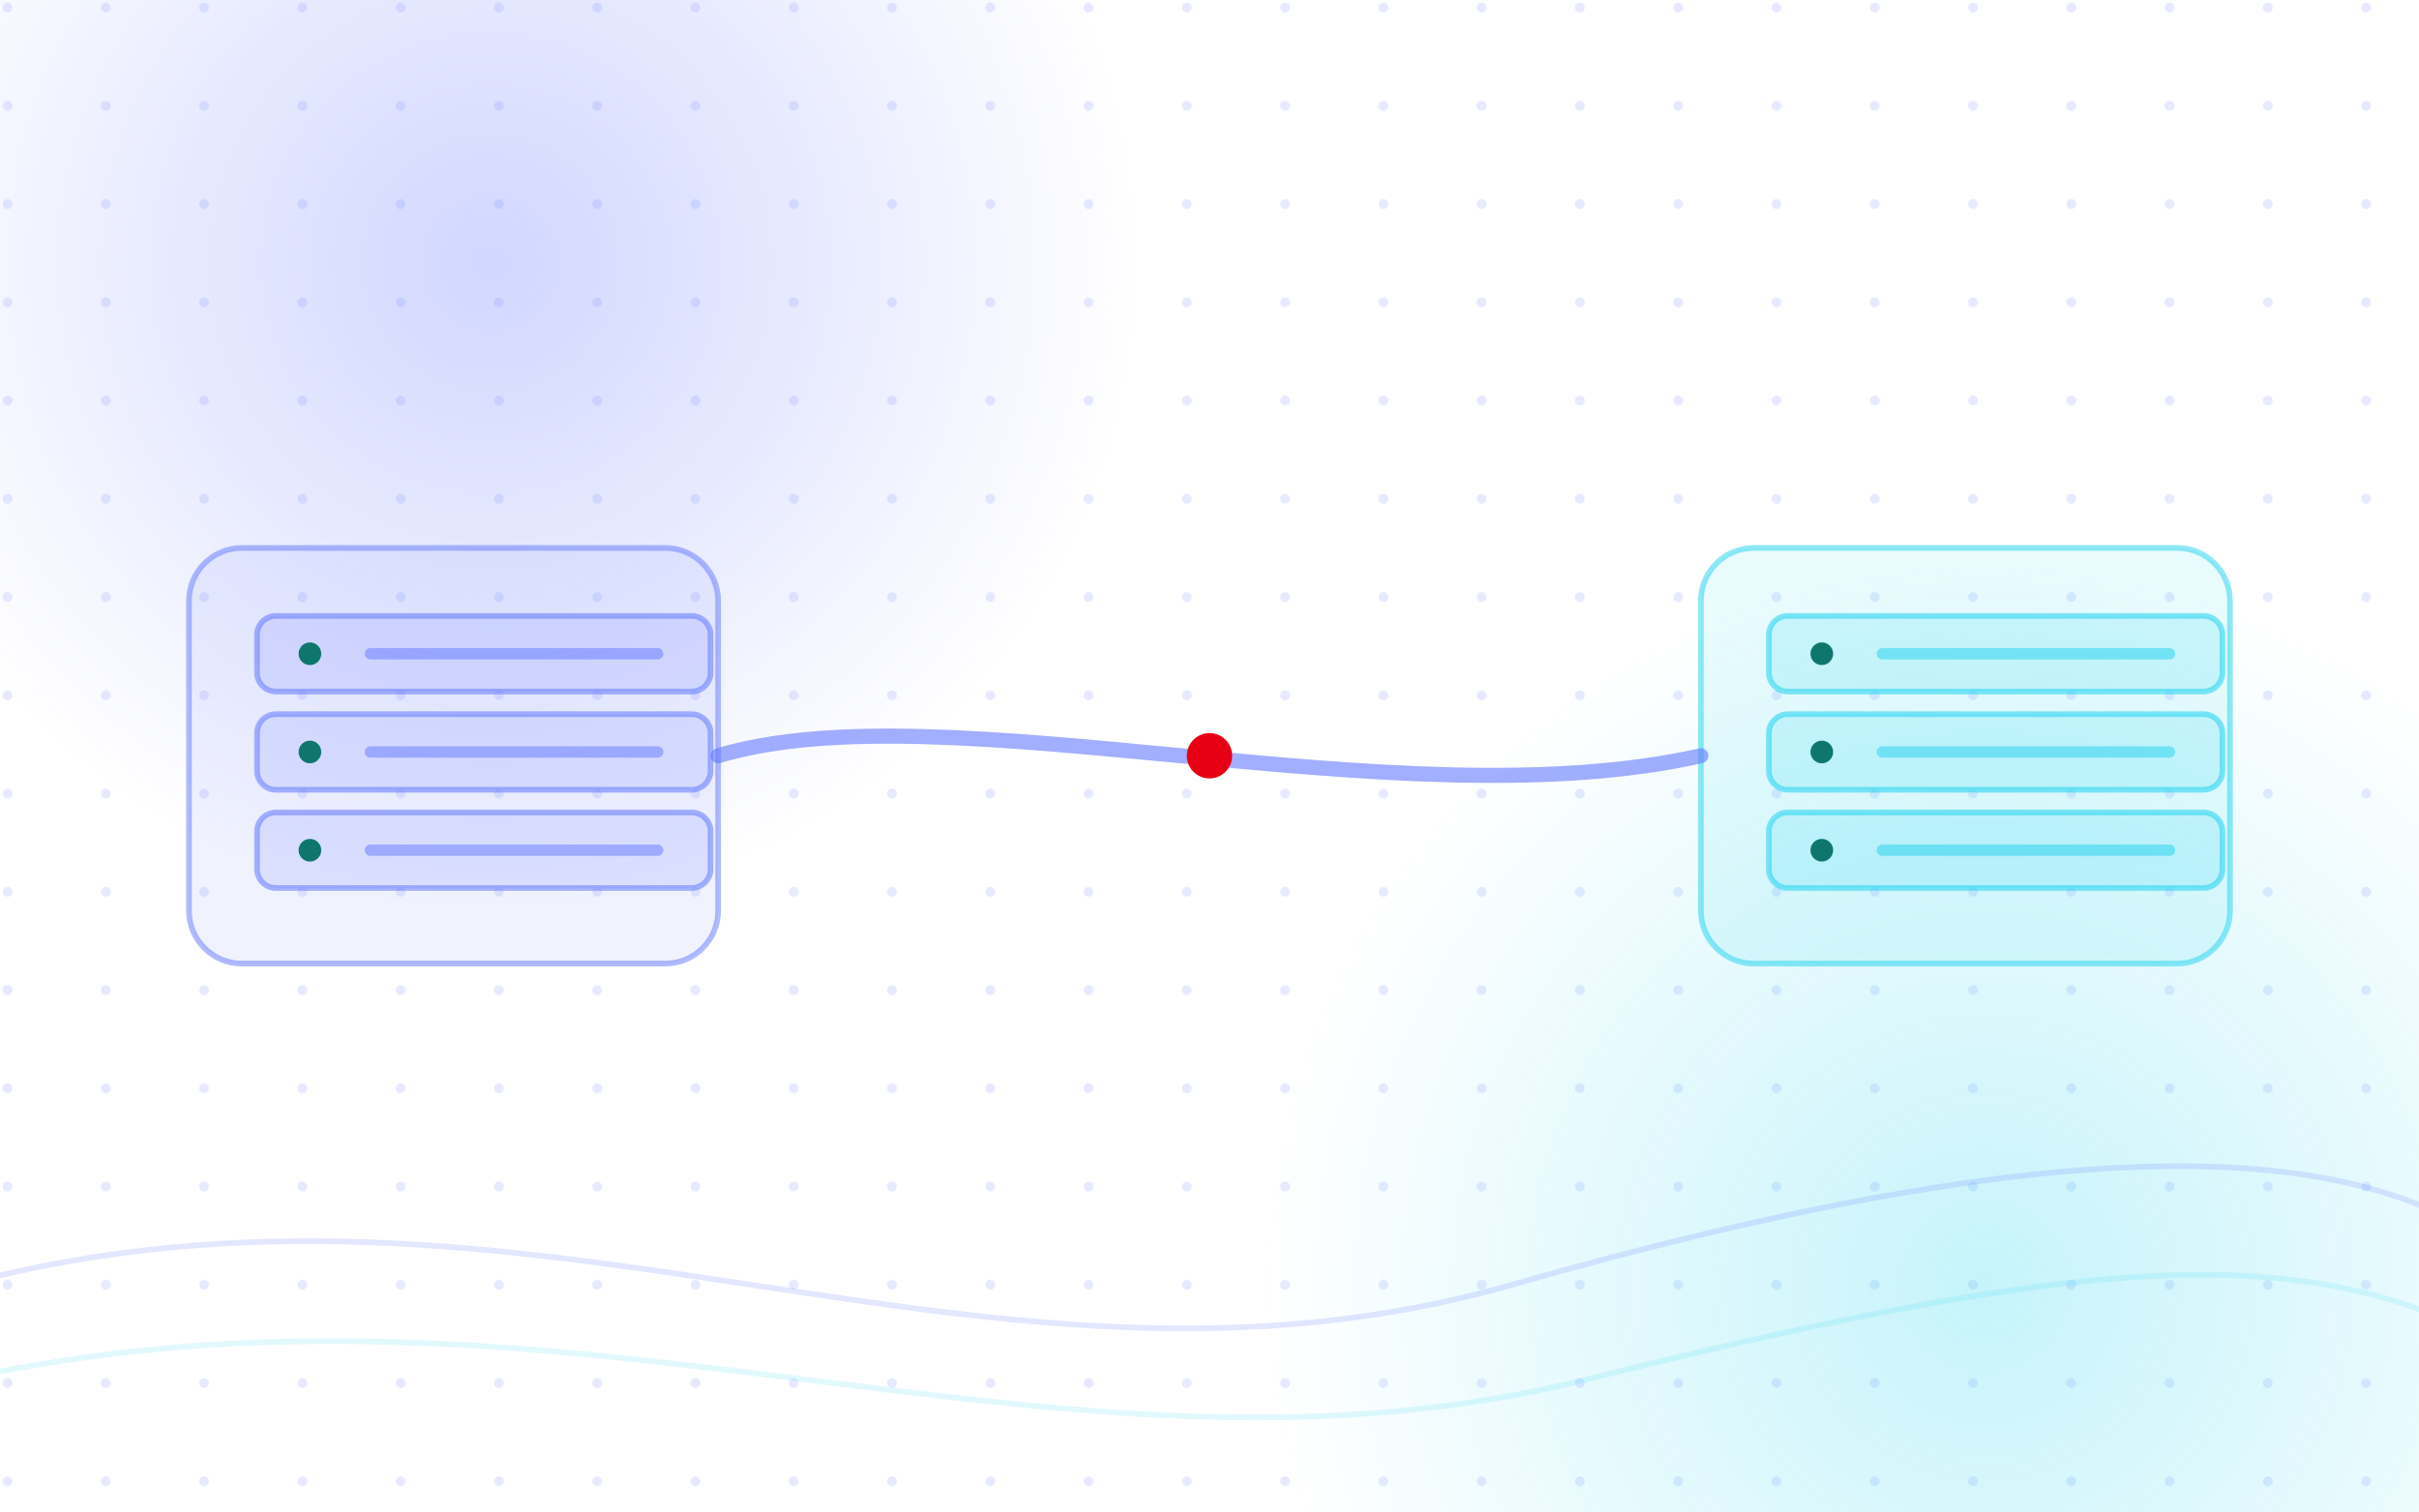
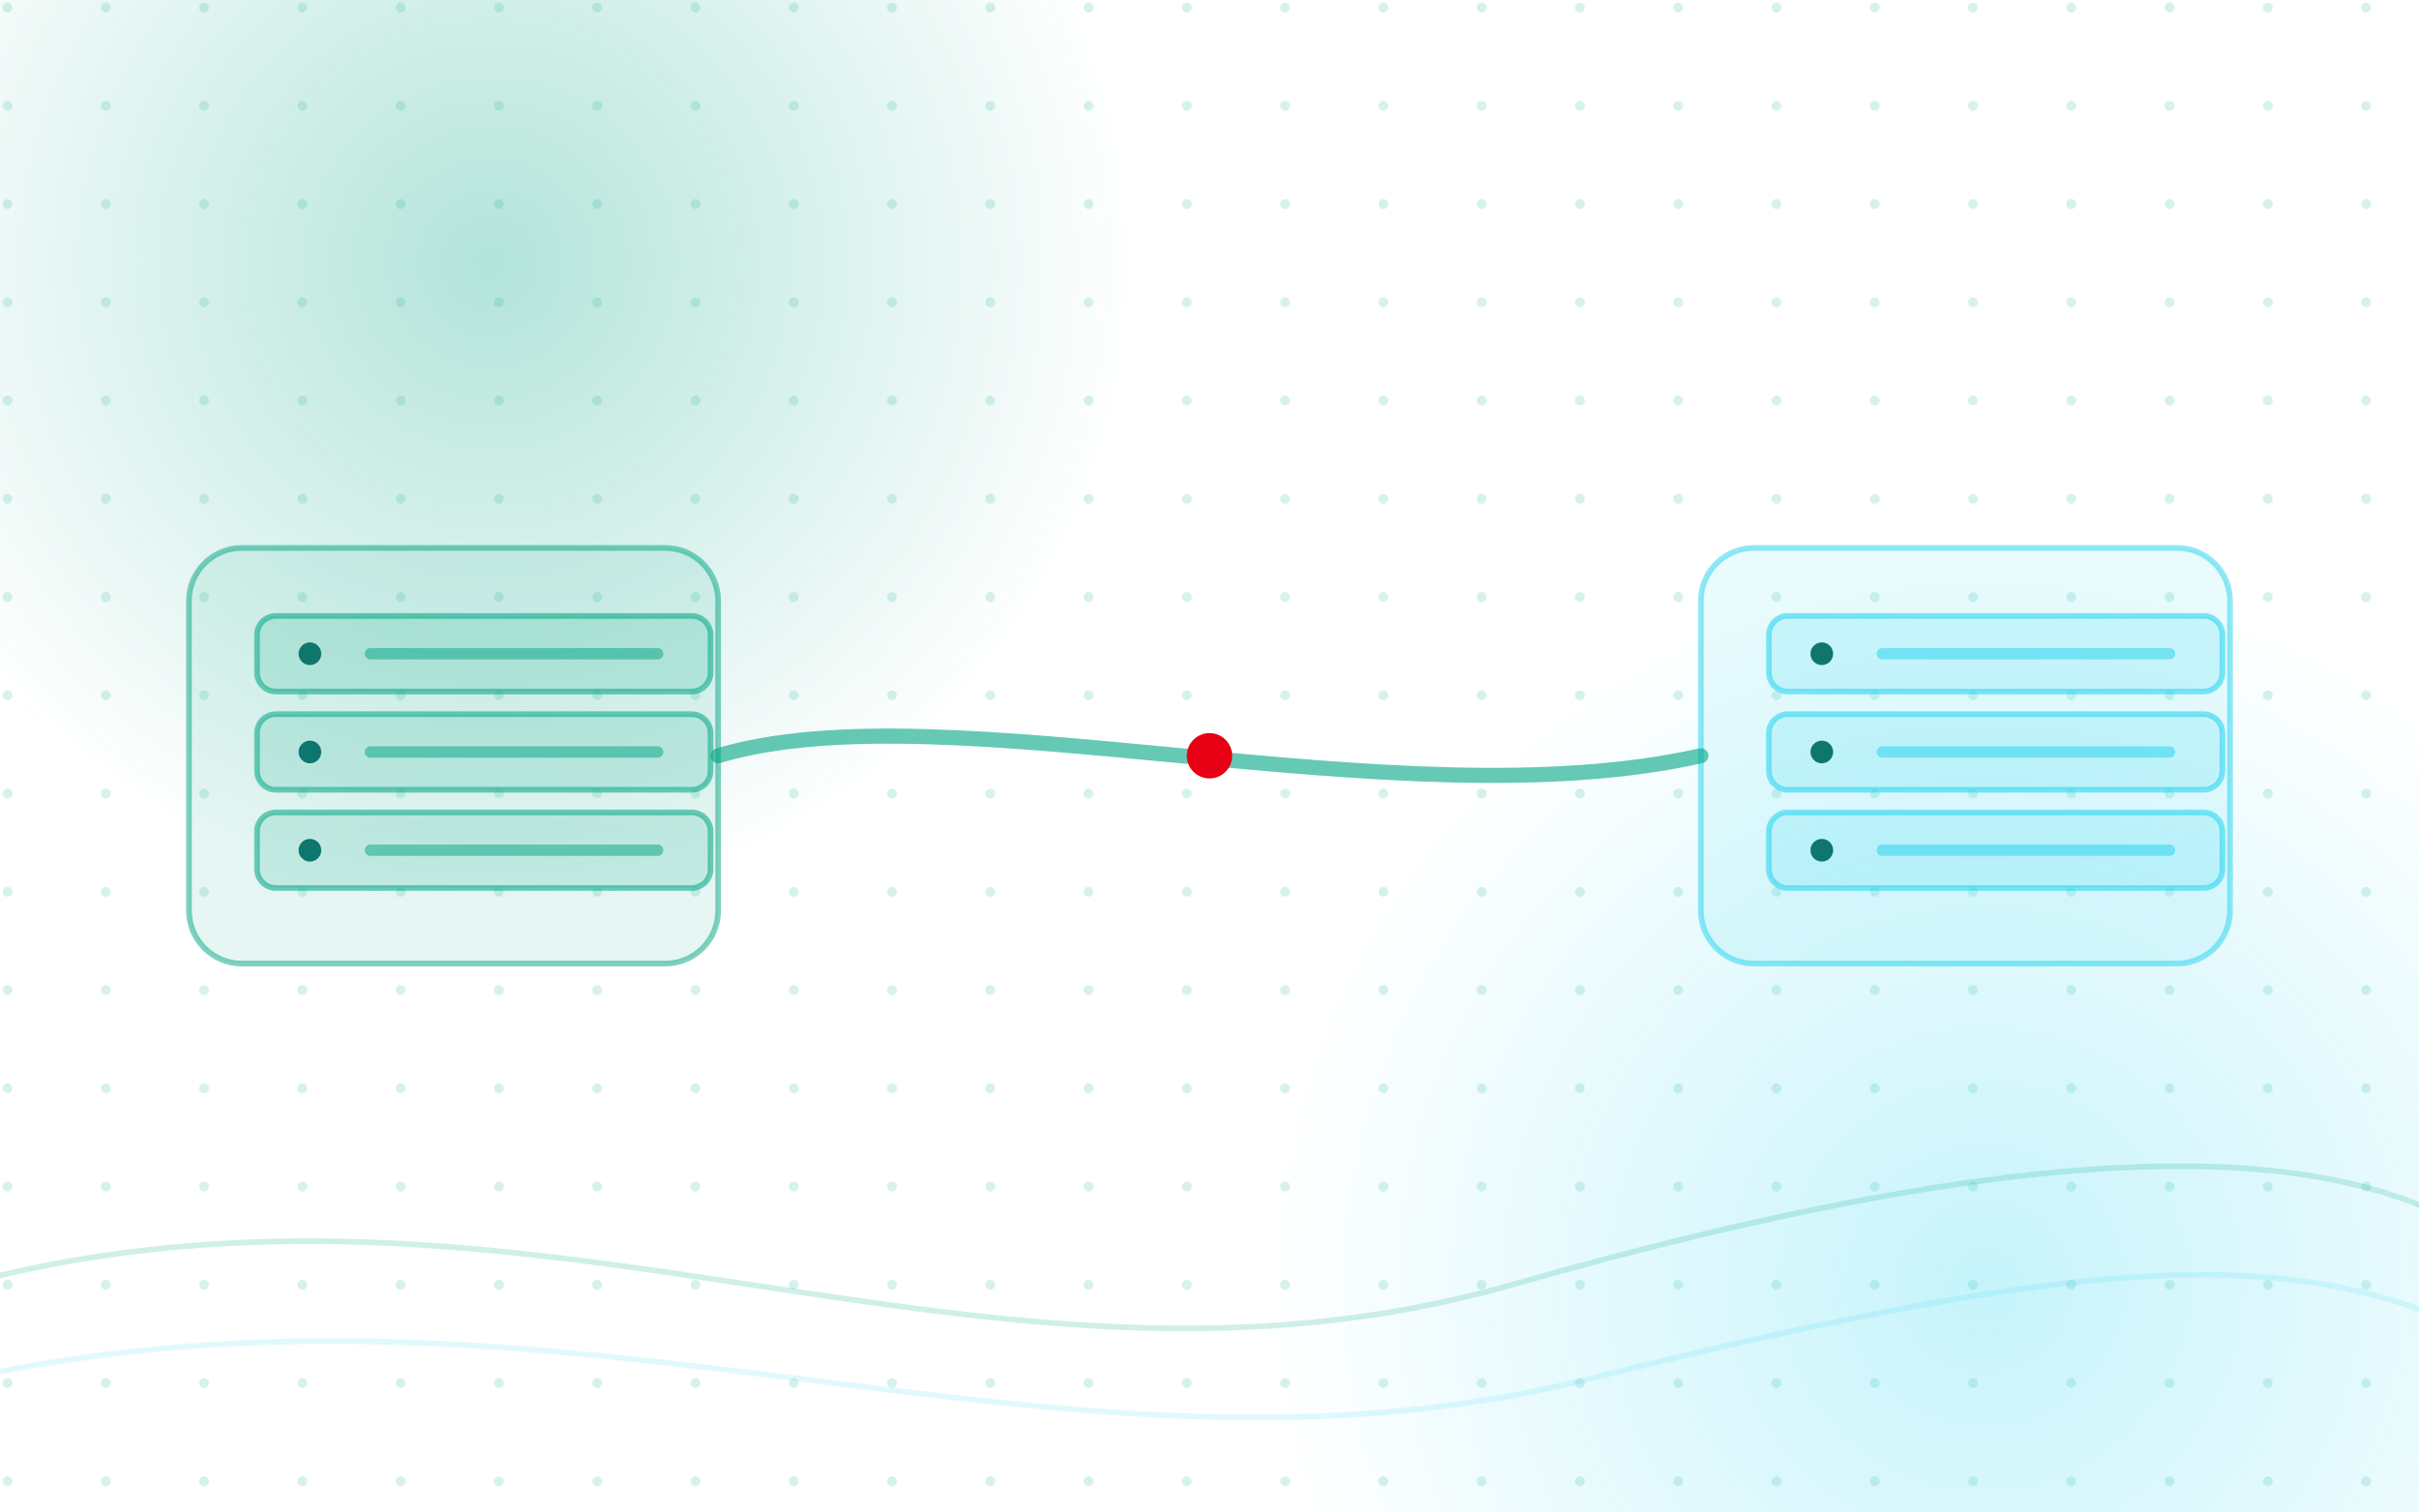
<svg xmlns="http://www.w3.org/2000/svg" viewBox="0 0 640 400" role="img" aria-hidden="true" focusable="false">
  <defs>
    <radialGradient id="glow-blue" cx="0.5" cy="0.5" r="0.5">
-       <stop offset="0" stop-color="#6478ff" stop-opacity="0.30" />
-       <stop offset="1" stop-color="#6478ff" stop-opacity="0" />
+       <stop offset="0" stop-color="#00a583" stop-opacity="0.30" />
+       <stop offset="1" stop-color="#00a583" stop-opacity="0" />
    </radialGradient>
    <radialGradient id="glow-cyan" cx="0.5" cy="0.5" r="0.5">
      <stop offset="0" stop-color="#22d3ee" stop-opacity="0.26" />
      <stop offset="1" stop-color="#22d3ee" stop-opacity="0" />
    </radialGradient>
    <pattern id="dot-grid" width="26" height="26" patternUnits="userSpaceOnUse">
-       <circle cx="2" cy="2" r="1.3" fill="#6478ff" fill-opacity="0.16" />
+       <circle cx="2" cy="2" r="1.3" fill="#00a583" fill-opacity="0.16" />
    </pattern>
  </defs>
  <rect width="640" height="400" fill="url(#dot-grid)" />
  <circle cx="130" cy="70" r="170" fill="url(#glow-blue)" />
  <circle cx="525" cy="340" r="190" fill="url(#glow-cyan)" />
-   <path d="M -10 340 C 140 300, 260 380, 400 340 S 620 300, 660 330" fill="none" stroke="#6478ff" stroke-width="1.5" opacity="0.18" />
+   <path d="M -10 340 C 140 300, 260 380, 400 340 S 620 300, 660 330" fill="none" stroke="#00a583" stroke-width="1.5" opacity="0.18" />
  <path d="M -10 365 C 150 330, 280 400, 420 365 S 610 330, 660 355" fill="none" stroke="#22d3ee" stroke-width="1.5" opacity="0.14" />
-   <rect x="50" y="145" width="140" height="110" rx="14" fill="#6478ff" fill-opacity="0.10" stroke="#6478ff" stroke-opacity="0.5" stroke-width="1.5" />
-   <rect x="68" y="163" width="120" height="20" rx="5" fill="#6478ff" fill-opacity="0.16" stroke="#6478ff" stroke-opacity="0.55" stroke-width="1.5" />
+   <rect x="50" y="145" width="140" height="110" rx="14" fill="#00a583" fill-opacity="0.10" stroke="#00a583" stroke-opacity="0.5" stroke-width="1.5" />
+   <rect x="68" y="163" width="120" height="20" rx="5" fill="#00a583" fill-opacity="0.16" stroke="#00a583" stroke-opacity="0.55" stroke-width="1.5" />
  <circle cx="82" cy="173" r="3" fill="#0f766e" />
-   <line x1="98" y1="173" x2="174" y2="173" stroke="#6478ff" stroke-opacity="0.5" stroke-width="3" stroke-linecap="round" />
-   <rect x="68" y="189" width="120" height="20" rx="5" fill="#6478ff" fill-opacity="0.16" stroke="#6478ff" stroke-opacity="0.55" stroke-width="1.5" />
+   <line x1="98" y1="173" x2="174" y2="173" stroke="#00a583" stroke-opacity="0.5" stroke-width="3" stroke-linecap="round" />
+   <rect x="68" y="189" width="120" height="20" rx="5" fill="#00a583" fill-opacity="0.16" stroke="#00a583" stroke-opacity="0.55" stroke-width="1.5" />
  <circle cx="82" cy="199" r="3" fill="#0f766e" />
-   <line x1="98" y1="199" x2="174" y2="199" stroke="#6478ff" stroke-opacity="0.5" stroke-width="3" stroke-linecap="round" />
-   <rect x="68" y="215" width="120" height="20" rx="5" fill="#6478ff" fill-opacity="0.16" stroke="#6478ff" stroke-opacity="0.55" stroke-width="1.5" />
+   <line x1="98" y1="199" x2="174" y2="199" stroke="#00a583" stroke-opacity="0.5" stroke-width="3" stroke-linecap="round" />
+   <rect x="68" y="215" width="120" height="20" rx="5" fill="#00a583" fill-opacity="0.16" stroke="#00a583" stroke-opacity="0.55" stroke-width="1.5" />
  <circle cx="82" cy="225" r="3" fill="#0f766e" />
-   <line x1="98" y1="225" x2="174" y2="225" stroke="#6478ff" stroke-opacity="0.5" stroke-width="3" stroke-linecap="round" />
+   <line x1="98" y1="225" x2="174" y2="225" stroke="#00a583" stroke-opacity="0.5" stroke-width="3" stroke-linecap="round" />
  <rect x="450" y="145" width="140" height="110" rx="14" fill="#22d3ee" fill-opacity="0.10" stroke="#22d3ee" stroke-opacity="0.5" stroke-width="1.5" />
  <rect x="468" y="163" width="120" height="20" rx="5" fill="#22d3ee" fill-opacity="0.16" stroke="#22d3ee" stroke-opacity="0.55" stroke-width="1.5" />
  <circle cx="482" cy="173" r="3" fill="#0f766e" />
  <line x1="498" y1="173" x2="574" y2="173" stroke="#22d3ee" stroke-opacity="0.5" stroke-width="3" stroke-linecap="round" />
  <rect x="468" y="189" width="120" height="20" rx="5" fill="#22d3ee" fill-opacity="0.16" stroke="#22d3ee" stroke-opacity="0.55" stroke-width="1.5" />
  <circle cx="482" cy="199" r="3" fill="#0f766e" />
  <line x1="498" y1="199" x2="574" y2="199" stroke="#22d3ee" stroke-opacity="0.5" stroke-width="3" stroke-linecap="round" />
  <rect x="468" y="215" width="120" height="20" rx="5" fill="#22d3ee" fill-opacity="0.16" stroke="#22d3ee" stroke-opacity="0.55" stroke-width="1.5" />
  <circle cx="482" cy="225" r="3" fill="#0f766e" />
  <line x1="498" y1="225" x2="574" y2="225" stroke="#22d3ee" stroke-opacity="0.5" stroke-width="3" stroke-linecap="round" />
-   <path d="M 190 200 C 250 182, 370 218, 450 200" fill="none" stroke="#6478ff" stroke-width="4" stroke-linecap="round" opacity="0.6" />
+   <path d="M 190 200 C 250 182, 370 218, 450 200" fill="none" stroke="#00a583" stroke-width="4" stroke-linecap="round" opacity="0.6" />
  <circle cx="320" cy="200" r="6" fill="#e70013" />
</svg>
